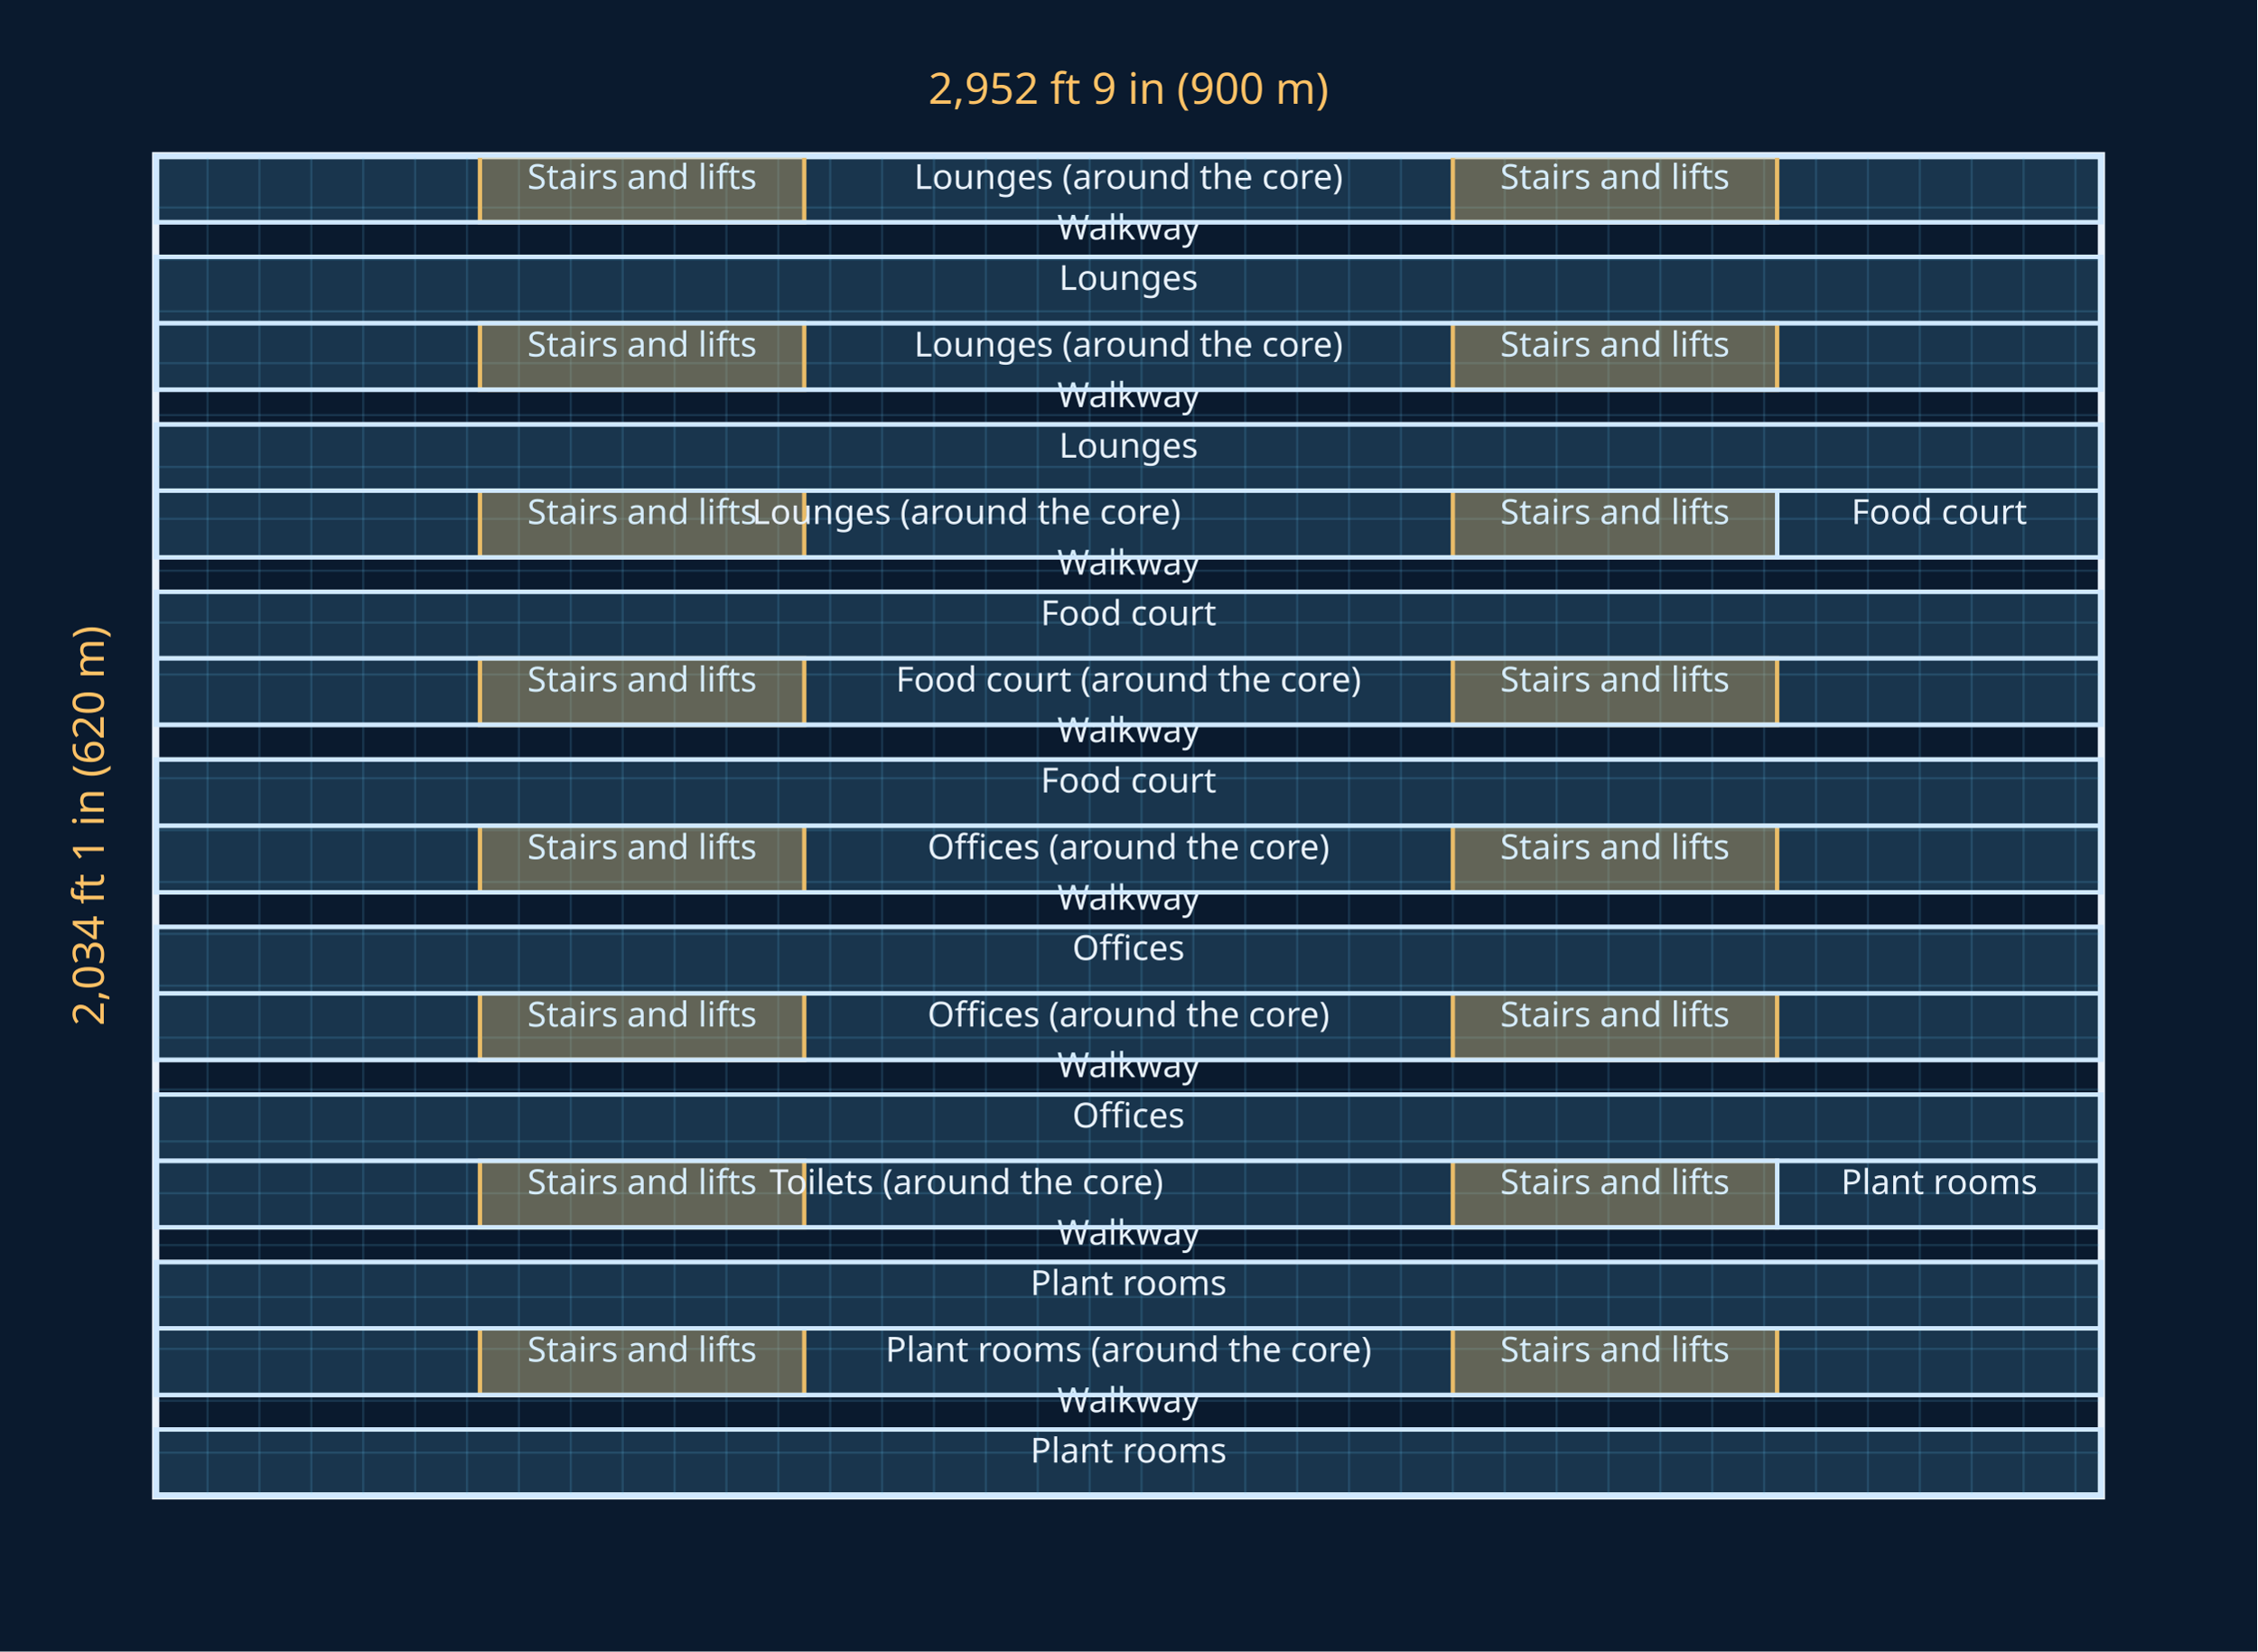
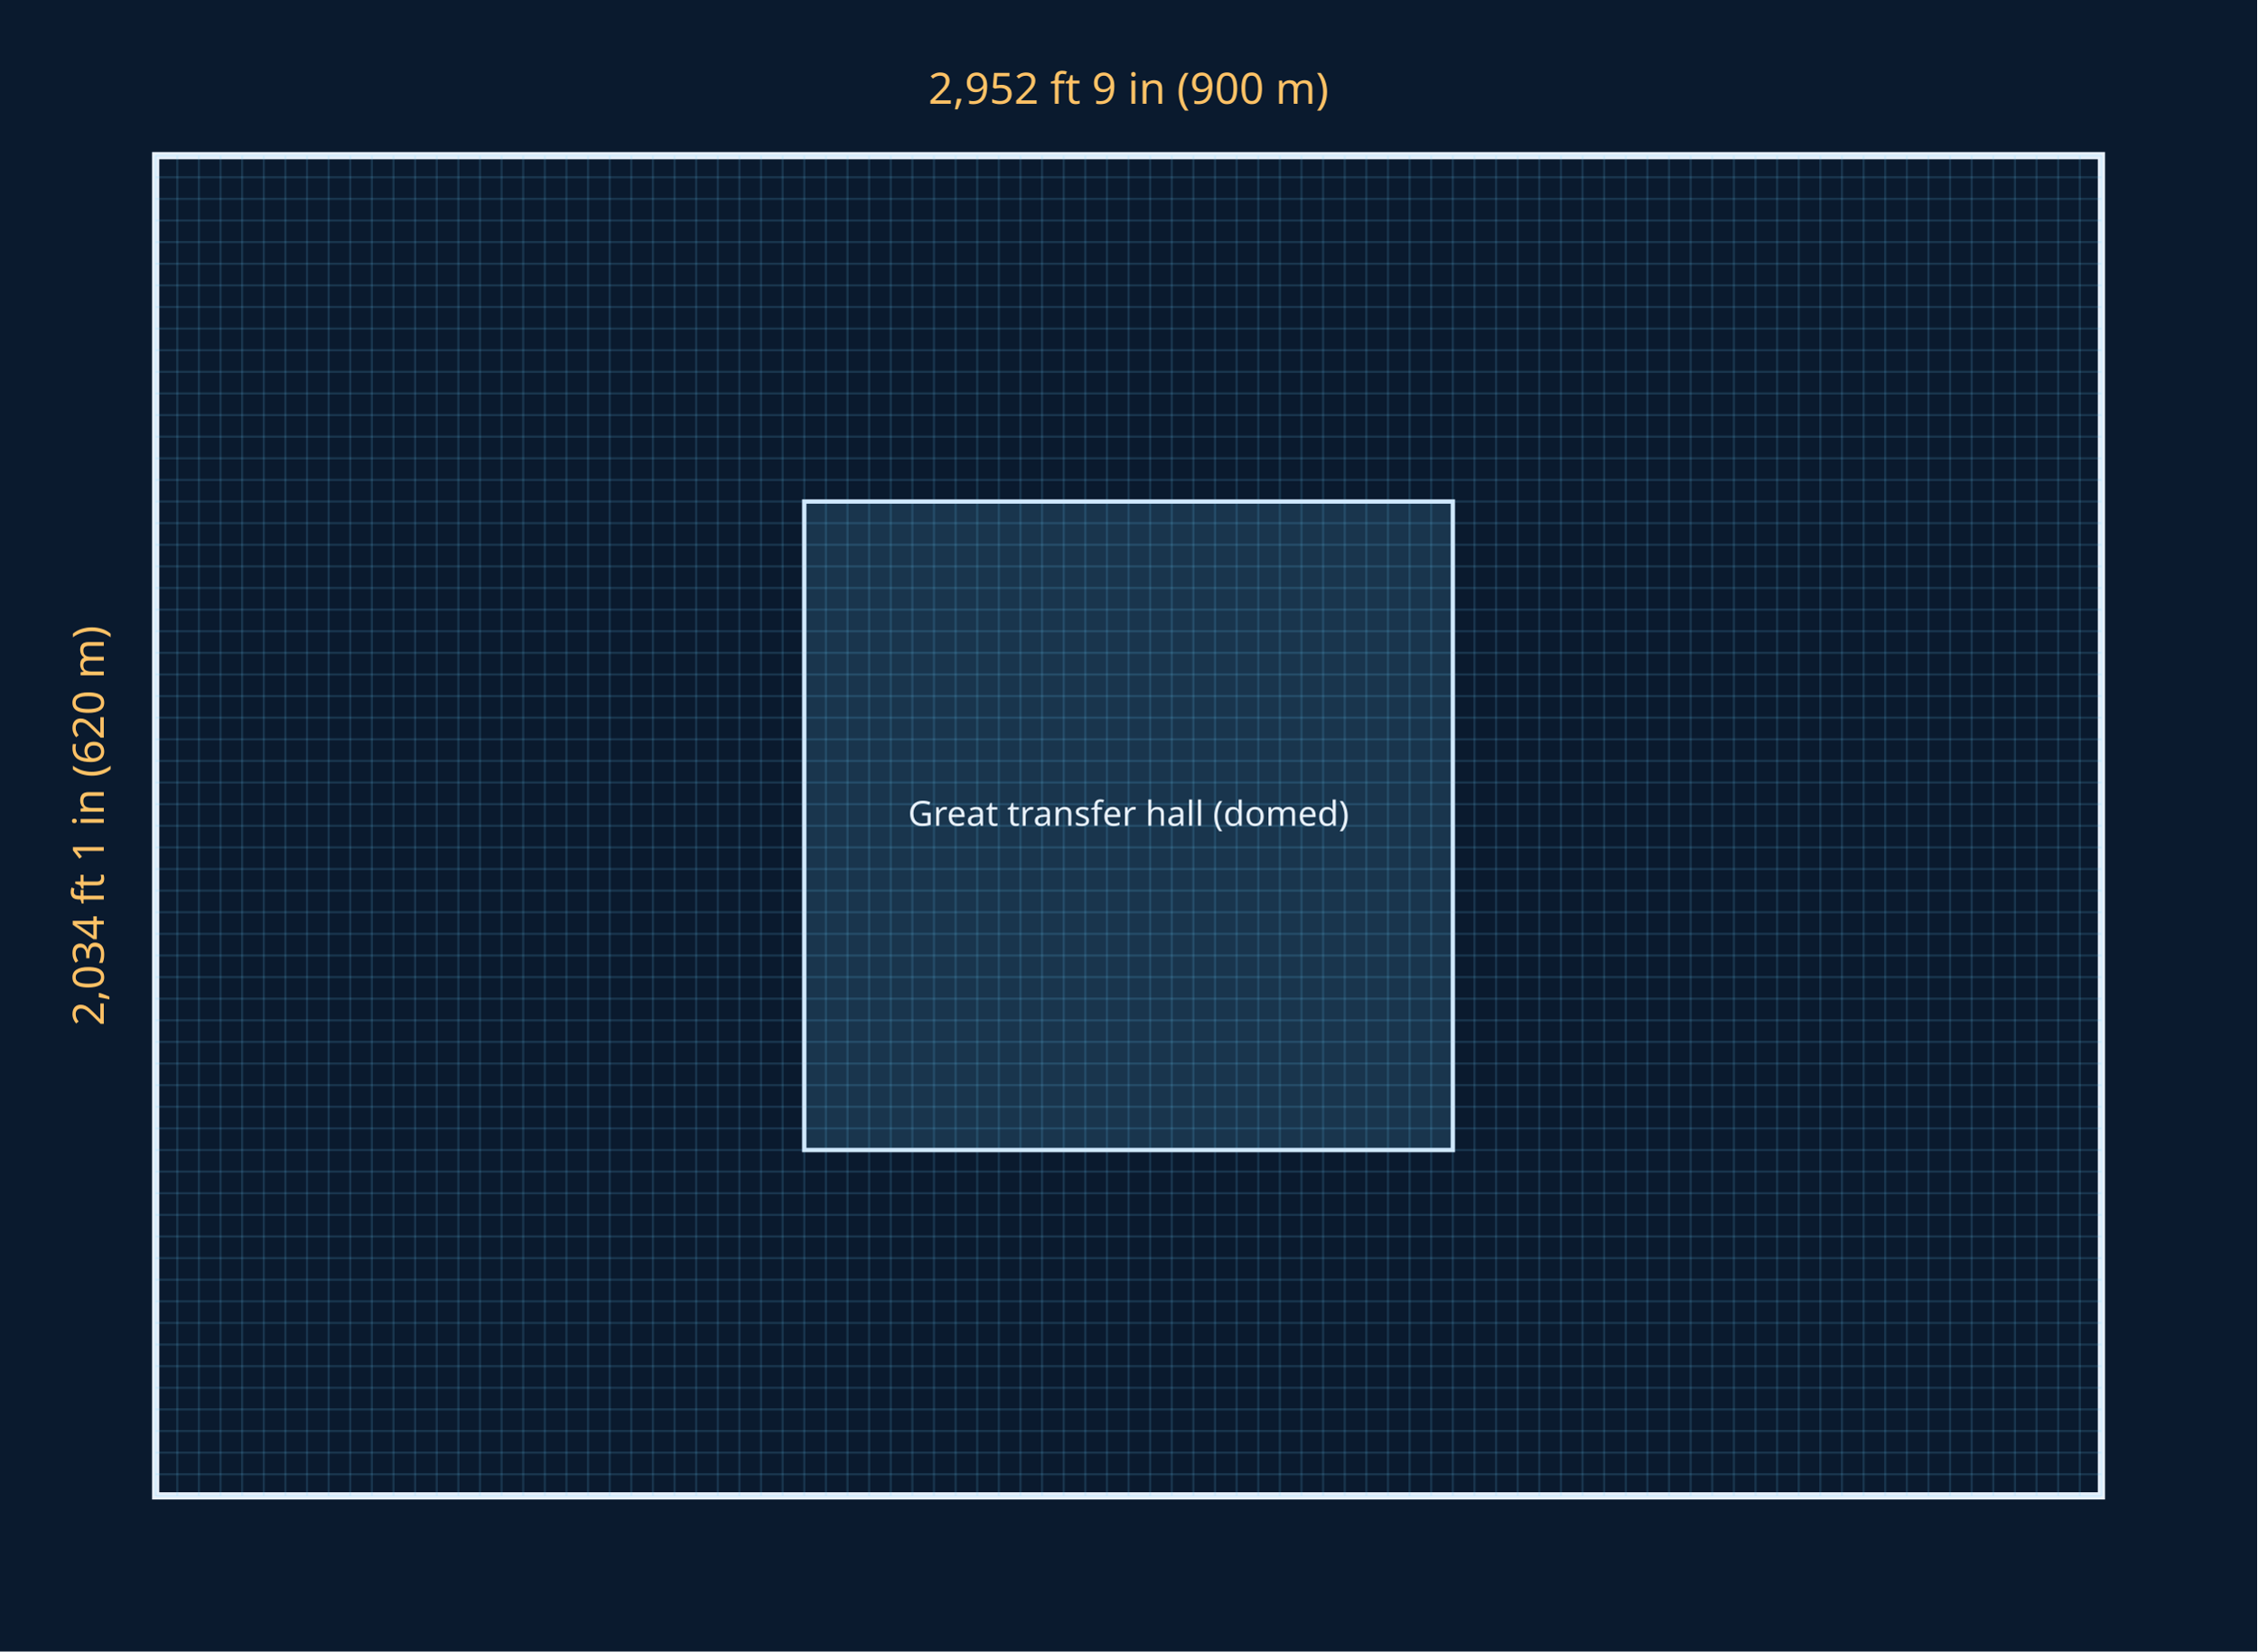
<svg xmlns="http://www.w3.org/2000/svg" viewBox="-72.0 -72.0 1044.0 764.0" font-family="Segoe UI, sans-serif">
  <rect x="-72.0" y="-72.0" width="1044.0" height="764.0" fill="#0a1a2e" />
  <rect x="0" y="0" width="900.0" height="620.0" fill="none" stroke="#e8f1fb" stroke-width="3.33" />
  <line x1="0.0" y1="0" x2="0.0" y2="620.0" stroke="#6fd0ff" stroke-opacity=".15" stroke-width="1.00" />
-   <line x1="24.0" y1="0" x2="24.0" y2="620.0" stroke="#6fd0ff" stroke-opacity=".15" stroke-width="1.00" />
-   <line x1="48.0" y1="0" x2="48.0" y2="620.0" stroke="#6fd0ff" stroke-opacity=".15" stroke-width="1.00" />
-   <line x1="72.0" y1="0" x2="72.0" y2="620.0" stroke="#6fd0ff" stroke-opacity=".15" stroke-width="1.00" />
-   <line x1="96.0" y1="0" x2="96.0" y2="620.0" stroke="#6fd0ff" stroke-opacity=".15" stroke-width="1.00" />
+   <line x1="10.0" y1="0" x2="10.0" y2="620.0" stroke="#6fd0ff" stroke-opacity=".15" stroke-width="1.00" />
+   <line x1="20.0" y1="0" x2="20.0" y2="620.0" stroke="#6fd0ff" stroke-opacity=".15" stroke-width="1.00" />
+   <line x1="30.0" y1="0" x2="30.0" y2="620.0" stroke="#6fd0ff" stroke-opacity=".15" stroke-width="1.00" />
+   <line x1="40.0" y1="0" x2="40.0" y2="620.0" stroke="#6fd0ff" stroke-opacity=".15" stroke-width="1.00" />
+   <line x1="50.0" y1="0" x2="50.0" y2="620.0" stroke="#6fd0ff" stroke-opacity=".15" stroke-width="1.00" />
+   <line x1="60.0" y1="0" x2="60.0" y2="620.0" stroke="#6fd0ff" stroke-opacity=".15" stroke-width="1.00" />
+   <line x1="70.0" y1="0" x2="70.0" y2="620.0" stroke="#6fd0ff" stroke-opacity=".15" stroke-width="1.00" />
+   <line x1="80.0" y1="0" x2="80.0" y2="620.0" stroke="#6fd0ff" stroke-opacity=".15" stroke-width="1.00" />
+   <line x1="90.0" y1="0" x2="90.0" y2="620.0" stroke="#6fd0ff" stroke-opacity=".15" stroke-width="1.00" />
+   <line x1="100.0" y1="0" x2="100.0" y2="620.0" stroke="#6fd0ff" stroke-opacity=".15" stroke-width="1.00" />
+   <line x1="110.0" y1="0" x2="110.0" y2="620.0" stroke="#6fd0ff" stroke-opacity=".15" stroke-width="1.00" />
  <line x1="120.0" y1="0" x2="120.0" y2="620.0" stroke="#6fd0ff" stroke-opacity=".15" stroke-width="1.00" />
-   <line x1="144.0" y1="0" x2="144.0" y2="620.0" stroke="#6fd0ff" stroke-opacity=".15" stroke-width="1.00" />
-   <line x1="168.0" y1="0" x2="168.0" y2="620.0" stroke="#6fd0ff" stroke-opacity=".15" stroke-width="1.00" />
-   <line x1="192.0" y1="0" x2="192.0" y2="620.0" stroke="#6fd0ff" stroke-opacity=".15" stroke-width="1.00" />
-   <line x1="216.0" y1="0" x2="216.0" y2="620.0" stroke="#6fd0ff" stroke-opacity=".15" stroke-width="1.00" />
+   <line x1="130.0" y1="0" x2="130.0" y2="620.0" stroke="#6fd0ff" stroke-opacity=".15" stroke-width="1.00" />
+   <line x1="140.0" y1="0" x2="140.0" y2="620.0" stroke="#6fd0ff" stroke-opacity=".15" stroke-width="1.00" />
+   <line x1="150.0" y1="0" x2="150.0" y2="620.0" stroke="#6fd0ff" stroke-opacity=".15" stroke-width="1.00" />
+   <line x1="160.0" y1="0" x2="160.0" y2="620.0" stroke="#6fd0ff" stroke-opacity=".15" stroke-width="1.00" />
+   <line x1="170.0" y1="0" x2="170.0" y2="620.0" stroke="#6fd0ff" stroke-opacity=".15" stroke-width="1.00" />
+   <line x1="180.0" y1="0" x2="180.0" y2="620.0" stroke="#6fd0ff" stroke-opacity=".15" stroke-width="1.00" />
+   <line x1="190.0" y1="0" x2="190.0" y2="620.0" stroke="#6fd0ff" stroke-opacity=".15" stroke-width="1.00" />
+   <line x1="200.0" y1="0" x2="200.0" y2="620.0" stroke="#6fd0ff" stroke-opacity=".15" stroke-width="1.00" />
+   <line x1="210.0" y1="0" x2="210.0" y2="620.0" stroke="#6fd0ff" stroke-opacity=".15" stroke-width="1.00" />
+   <line x1="220.0" y1="0" x2="220.0" y2="620.0" stroke="#6fd0ff" stroke-opacity=".15" stroke-width="1.00" />
+   <line x1="230.0" y1="0" x2="230.0" y2="620.0" stroke="#6fd0ff" stroke-opacity=".15" stroke-width="1.00" />
  <line x1="240.0" y1="0" x2="240.0" y2="620.0" stroke="#6fd0ff" stroke-opacity=".15" stroke-width="1.00" />
-   <line x1="264.0" y1="0" x2="264.0" y2="620.0" stroke="#6fd0ff" stroke-opacity=".15" stroke-width="1.00" />
-   <line x1="288.0" y1="0" x2="288.0" y2="620.0" stroke="#6fd0ff" stroke-opacity=".15" stroke-width="1.00" />
-   <line x1="312.0" y1="0" x2="312.0" y2="620.0" stroke="#6fd0ff" stroke-opacity=".15" stroke-width="1.00" />
-   <line x1="336.0" y1="0" x2="336.0" y2="620.0" stroke="#6fd0ff" stroke-opacity=".15" stroke-width="1.00" />
+   <line x1="250.0" y1="0" x2="250.0" y2="620.0" stroke="#6fd0ff" stroke-opacity=".15" stroke-width="1.00" />
+   <line x1="260.0" y1="0" x2="260.0" y2="620.0" stroke="#6fd0ff" stroke-opacity=".15" stroke-width="1.00" />
+   <line x1="270.0" y1="0" x2="270.0" y2="620.0" stroke="#6fd0ff" stroke-opacity=".15" stroke-width="1.00" />
+   <line x1="280.0" y1="0" x2="280.0" y2="620.0" stroke="#6fd0ff" stroke-opacity=".15" stroke-width="1.00" />
+   <line x1="290.0" y1="0" x2="290.0" y2="620.0" stroke="#6fd0ff" stroke-opacity=".15" stroke-width="1.00" />
+   <line x1="300.0" y1="0" x2="300.0" y2="620.0" stroke="#6fd0ff" stroke-opacity=".15" stroke-width="1.00" />
+   <line x1="310.0" y1="0" x2="310.0" y2="620.0" stroke="#6fd0ff" stroke-opacity=".15" stroke-width="1.00" />
+   <line x1="320.0" y1="0" x2="320.0" y2="620.0" stroke="#6fd0ff" stroke-opacity=".15" stroke-width="1.00" />
+   <line x1="330.0" y1="0" x2="330.0" y2="620.0" stroke="#6fd0ff" stroke-opacity=".15" stroke-width="1.00" />
+   <line x1="340.0" y1="0" x2="340.0" y2="620.0" stroke="#6fd0ff" stroke-opacity=".15" stroke-width="1.00" />
+   <line x1="350.0" y1="0" x2="350.0" y2="620.0" stroke="#6fd0ff" stroke-opacity=".15" stroke-width="1.00" />
  <line x1="360.0" y1="0" x2="360.0" y2="620.0" stroke="#6fd0ff" stroke-opacity=".15" stroke-width="1.00" />
-   <line x1="384.0" y1="0" x2="384.0" y2="620.0" stroke="#6fd0ff" stroke-opacity=".15" stroke-width="1.00" />
-   <line x1="408.0" y1="0" x2="408.0" y2="620.0" stroke="#6fd0ff" stroke-opacity=".15" stroke-width="1.00" />
-   <line x1="432.0" y1="0" x2="432.0" y2="620.0" stroke="#6fd0ff" stroke-opacity=".15" stroke-width="1.00" />
-   <line x1="456.0" y1="0" x2="456.0" y2="620.0" stroke="#6fd0ff" stroke-opacity=".15" stroke-width="1.00" />
+   <line x1="370.0" y1="0" x2="370.0" y2="620.0" stroke="#6fd0ff" stroke-opacity=".15" stroke-width="1.00" />
+   <line x1="380.0" y1="0" x2="380.0" y2="620.0" stroke="#6fd0ff" stroke-opacity=".15" stroke-width="1.00" />
+   <line x1="390.0" y1="0" x2="390.0" y2="620.0" stroke="#6fd0ff" stroke-opacity=".15" stroke-width="1.00" />
+   <line x1="400.0" y1="0" x2="400.0" y2="620.0" stroke="#6fd0ff" stroke-opacity=".15" stroke-width="1.00" />
+   <line x1="410.0" y1="0" x2="410.0" y2="620.0" stroke="#6fd0ff" stroke-opacity=".15" stroke-width="1.00" />
+   <line x1="420.0" y1="0" x2="420.0" y2="620.0" stroke="#6fd0ff" stroke-opacity=".15" stroke-width="1.00" />
+   <line x1="430.0" y1="0" x2="430.0" y2="620.0" stroke="#6fd0ff" stroke-opacity=".15" stroke-width="1.00" />
+   <line x1="440.0" y1="0" x2="440.0" y2="620.0" stroke="#6fd0ff" stroke-opacity=".15" stroke-width="1.00" />
+   <line x1="450.0" y1="0" x2="450.0" y2="620.0" stroke="#6fd0ff" stroke-opacity=".15" stroke-width="1.00" />
+   <line x1="460.0" y1="0" x2="460.0" y2="620.0" stroke="#6fd0ff" stroke-opacity=".15" stroke-width="1.00" />
+   <line x1="470.0" y1="0" x2="470.0" y2="620.0" stroke="#6fd0ff" stroke-opacity=".15" stroke-width="1.00" />
  <line x1="480.0" y1="0" x2="480.0" y2="620.0" stroke="#6fd0ff" stroke-opacity=".15" stroke-width="1.00" />
-   <line x1="504.0" y1="0" x2="504.0" y2="620.0" stroke="#6fd0ff" stroke-opacity=".15" stroke-width="1.00" />
-   <line x1="528.0" y1="0" x2="528.0" y2="620.0" stroke="#6fd0ff" stroke-opacity=".15" stroke-width="1.00" />
-   <line x1="552.0" y1="0" x2="552.0" y2="620.0" stroke="#6fd0ff" stroke-opacity=".15" stroke-width="1.00" />
-   <line x1="576.0" y1="0" x2="576.0" y2="620.0" stroke="#6fd0ff" stroke-opacity=".15" stroke-width="1.00" />
+   <line x1="490.0" y1="0" x2="490.0" y2="620.0" stroke="#6fd0ff" stroke-opacity=".15" stroke-width="1.00" />
+   <line x1="500.0" y1="0" x2="500.0" y2="620.0" stroke="#6fd0ff" stroke-opacity=".15" stroke-width="1.00" />
+   <line x1="510.0" y1="0" x2="510.0" y2="620.0" stroke="#6fd0ff" stroke-opacity=".15" stroke-width="1.00" />
+   <line x1="520.0" y1="0" x2="520.0" y2="620.0" stroke="#6fd0ff" stroke-opacity=".15" stroke-width="1.00" />
+   <line x1="530.0" y1="0" x2="530.0" y2="620.0" stroke="#6fd0ff" stroke-opacity=".15" stroke-width="1.00" />
+   <line x1="540.0" y1="0" x2="540.0" y2="620.0" stroke="#6fd0ff" stroke-opacity=".15" stroke-width="1.00" />
+   <line x1="550.0" y1="0" x2="550.0" y2="620.0" stroke="#6fd0ff" stroke-opacity=".15" stroke-width="1.00" />
+   <line x1="560.0" y1="0" x2="560.0" y2="620.0" stroke="#6fd0ff" stroke-opacity=".15" stroke-width="1.00" />
+   <line x1="570.0" y1="0" x2="570.0" y2="620.0" stroke="#6fd0ff" stroke-opacity=".15" stroke-width="1.00" />
+   <line x1="580.0" y1="0" x2="580.0" y2="620.0" stroke="#6fd0ff" stroke-opacity=".15" stroke-width="1.00" />
+   <line x1="590.0" y1="0" x2="590.0" y2="620.0" stroke="#6fd0ff" stroke-opacity=".15" stroke-width="1.00" />
  <line x1="600.0" y1="0" x2="600.0" y2="620.0" stroke="#6fd0ff" stroke-opacity=".15" stroke-width="1.00" />
-   <line x1="624.0" y1="0" x2="624.0" y2="620.0" stroke="#6fd0ff" stroke-opacity=".15" stroke-width="1.00" />
-   <line x1="648.0" y1="0" x2="648.0" y2="620.0" stroke="#6fd0ff" stroke-opacity=".15" stroke-width="1.00" />
-   <line x1="672.0" y1="0" x2="672.0" y2="620.0" stroke="#6fd0ff" stroke-opacity=".15" stroke-width="1.00" />
-   <line x1="696.0" y1="0" x2="696.0" y2="620.0" stroke="#6fd0ff" stroke-opacity=".15" stroke-width="1.00" />
+   <line x1="610.0" y1="0" x2="610.0" y2="620.0" stroke="#6fd0ff" stroke-opacity=".15" stroke-width="1.00" />
+   <line x1="620.0" y1="0" x2="620.0" y2="620.0" stroke="#6fd0ff" stroke-opacity=".15" stroke-width="1.00" />
+   <line x1="630.0" y1="0" x2="630.0" y2="620.0" stroke="#6fd0ff" stroke-opacity=".15" stroke-width="1.00" />
+   <line x1="640.0" y1="0" x2="640.0" y2="620.0" stroke="#6fd0ff" stroke-opacity=".15" stroke-width="1.00" />
+   <line x1="650.0" y1="0" x2="650.0" y2="620.0" stroke="#6fd0ff" stroke-opacity=".15" stroke-width="1.00" />
+   <line x1="660.0" y1="0" x2="660.0" y2="620.0" stroke="#6fd0ff" stroke-opacity=".15" stroke-width="1.00" />
+   <line x1="670.0" y1="0" x2="670.0" y2="620.0" stroke="#6fd0ff" stroke-opacity=".15" stroke-width="1.00" />
+   <line x1="680.0" y1="0" x2="680.0" y2="620.0" stroke="#6fd0ff" stroke-opacity=".15" stroke-width="1.00" />
+   <line x1="690.0" y1="0" x2="690.0" y2="620.0" stroke="#6fd0ff" stroke-opacity=".15" stroke-width="1.00" />
+   <line x1="700.0" y1="0" x2="700.0" y2="620.0" stroke="#6fd0ff" stroke-opacity=".15" stroke-width="1.00" />
+   <line x1="710.0" y1="0" x2="710.0" y2="620.0" stroke="#6fd0ff" stroke-opacity=".15" stroke-width="1.00" />
  <line x1="720.0" y1="0" x2="720.0" y2="620.0" stroke="#6fd0ff" stroke-opacity=".15" stroke-width="1.00" />
-   <line x1="744.0" y1="0" x2="744.0" y2="620.0" stroke="#6fd0ff" stroke-opacity=".15" stroke-width="1.00" />
-   <line x1="768.0" y1="0" x2="768.0" y2="620.0" stroke="#6fd0ff" stroke-opacity=".15" stroke-width="1.00" />
-   <line x1="792.0" y1="0" x2="792.0" y2="620.0" stroke="#6fd0ff" stroke-opacity=".15" stroke-width="1.00" />
-   <line x1="816.0" y1="0" x2="816.0" y2="620.0" stroke="#6fd0ff" stroke-opacity=".15" stroke-width="1.00" />
+   <line x1="730.0" y1="0" x2="730.0" y2="620.0" stroke="#6fd0ff" stroke-opacity=".15" stroke-width="1.00" />
+   <line x1="740.0" y1="0" x2="740.0" y2="620.0" stroke="#6fd0ff" stroke-opacity=".15" stroke-width="1.00" />
+   <line x1="750.0" y1="0" x2="750.0" y2="620.0" stroke="#6fd0ff" stroke-opacity=".15" stroke-width="1.00" />
+   <line x1="760.0" y1="0" x2="760.0" y2="620.0" stroke="#6fd0ff" stroke-opacity=".15" stroke-width="1.00" />
+   <line x1="770.0" y1="0" x2="770.0" y2="620.0" stroke="#6fd0ff" stroke-opacity=".15" stroke-width="1.00" />
+   <line x1="780.0" y1="0" x2="780.0" y2="620.0" stroke="#6fd0ff" stroke-opacity=".15" stroke-width="1.00" />
+   <line x1="790.0" y1="0" x2="790.0" y2="620.0" stroke="#6fd0ff" stroke-opacity=".15" stroke-width="1.00" />
+   <line x1="800.0" y1="0" x2="800.0" y2="620.0" stroke="#6fd0ff" stroke-opacity=".15" stroke-width="1.00" />
+   <line x1="810.0" y1="0" x2="810.0" y2="620.0" stroke="#6fd0ff" stroke-opacity=".15" stroke-width="1.00" />
+   <line x1="820.0" y1="0" x2="820.0" y2="620.0" stroke="#6fd0ff" stroke-opacity=".15" stroke-width="1.00" />
+   <line x1="830.0" y1="0" x2="830.0" y2="620.0" stroke="#6fd0ff" stroke-opacity=".15" stroke-width="1.00" />
  <line x1="840.0" y1="0" x2="840.0" y2="620.0" stroke="#6fd0ff" stroke-opacity=".15" stroke-width="1.00" />
-   <line x1="864.0" y1="0" x2="864.0" y2="620.0" stroke="#6fd0ff" stroke-opacity=".15" stroke-width="1.00" />
-   <line x1="888.0" y1="0" x2="888.0" y2="620.0" stroke="#6fd0ff" stroke-opacity=".15" stroke-width="1.00" />
+   <line x1="850.0" y1="0" x2="850.0" y2="620.0" stroke="#6fd0ff" stroke-opacity=".15" stroke-width="1.00" />
+   <line x1="860.0" y1="0" x2="860.0" y2="620.0" stroke="#6fd0ff" stroke-opacity=".15" stroke-width="1.00" />
+   <line x1="870.0" y1="0" x2="870.0" y2="620.0" stroke="#6fd0ff" stroke-opacity=".15" stroke-width="1.00" />
+   <line x1="880.0" y1="0" x2="880.0" y2="620.0" stroke="#6fd0ff" stroke-opacity=".15" stroke-width="1.00" />
+   <line x1="890.0" y1="0" x2="890.0" y2="620.0" stroke="#6fd0ff" stroke-opacity=".15" stroke-width="1.00" />
+   <line x1="900.0" y1="0" x2="900.0" y2="620.0" stroke="#6fd0ff" stroke-opacity=".15" stroke-width="1.00" />
  <line x1="0" y1="0.0" x2="900.0" y2="0.0" stroke="#6fd0ff" stroke-opacity=".15" stroke-width="1.00" />
-   <line x1="0" y1="24.0" x2="900.0" y2="24.0" stroke="#6fd0ff" stroke-opacity=".15" stroke-width="1.00" />
-   <line x1="0" y1="48.0" x2="900.0" y2="48.0" stroke="#6fd0ff" stroke-opacity=".15" stroke-width="1.00" />
-   <line x1="0" y1="72.0" x2="900.0" y2="72.0" stroke="#6fd0ff" stroke-opacity=".15" stroke-width="1.00" />
-   <line x1="0" y1="96.0" x2="900.0" y2="96.0" stroke="#6fd0ff" stroke-opacity=".15" stroke-width="1.00" />
+   <line x1="0" y1="10.0" x2="900.0" y2="10.0" stroke="#6fd0ff" stroke-opacity=".15" stroke-width="1.00" />
+   <line x1="0" y1="20.0" x2="900.0" y2="20.0" stroke="#6fd0ff" stroke-opacity=".15" stroke-width="1.00" />
+   <line x1="0" y1="30.0" x2="900.0" y2="30.0" stroke="#6fd0ff" stroke-opacity=".15" stroke-width="1.00" />
+   <line x1="0" y1="40.0" x2="900.0" y2="40.0" stroke="#6fd0ff" stroke-opacity=".15" stroke-width="1.00" />
+   <line x1="0" y1="50.0" x2="900.0" y2="50.0" stroke="#6fd0ff" stroke-opacity=".15" stroke-width="1.00" />
+   <line x1="0" y1="60.0" x2="900.0" y2="60.0" stroke="#6fd0ff" stroke-opacity=".15" stroke-width="1.00" />
+   <line x1="0" y1="70.0" x2="900.0" y2="70.0" stroke="#6fd0ff" stroke-opacity=".15" stroke-width="1.00" />
+   <line x1="0" y1="80.0" x2="900.0" y2="80.0" stroke="#6fd0ff" stroke-opacity=".15" stroke-width="1.00" />
+   <line x1="0" y1="90.0" x2="900.0" y2="90.0" stroke="#6fd0ff" stroke-opacity=".15" stroke-width="1.00" />
+   <line x1="0" y1="100.0" x2="900.0" y2="100.0" stroke="#6fd0ff" stroke-opacity=".15" stroke-width="1.00" />
+   <line x1="0" y1="110.0" x2="900.0" y2="110.0" stroke="#6fd0ff" stroke-opacity=".15" stroke-width="1.00" />
  <line x1="0" y1="120.0" x2="900.0" y2="120.0" stroke="#6fd0ff" stroke-opacity=".15" stroke-width="1.00" />
-   <line x1="0" y1="144.0" x2="900.0" y2="144.0" stroke="#6fd0ff" stroke-opacity=".15" stroke-width="1.00" />
-   <line x1="0" y1="168.0" x2="900.0" y2="168.0" stroke="#6fd0ff" stroke-opacity=".15" stroke-width="1.00" />
-   <line x1="0" y1="192.0" x2="900.0" y2="192.0" stroke="#6fd0ff" stroke-opacity=".15" stroke-width="1.00" />
-   <line x1="0" y1="216.0" x2="900.0" y2="216.0" stroke="#6fd0ff" stroke-opacity=".15" stroke-width="1.00" />
+   <line x1="0" y1="130.0" x2="900.0" y2="130.0" stroke="#6fd0ff" stroke-opacity=".15" stroke-width="1.00" />
+   <line x1="0" y1="140.0" x2="900.0" y2="140.0" stroke="#6fd0ff" stroke-opacity=".15" stroke-width="1.00" />
+   <line x1="0" y1="150.0" x2="900.0" y2="150.0" stroke="#6fd0ff" stroke-opacity=".15" stroke-width="1.00" />
+   <line x1="0" y1="160.0" x2="900.0" y2="160.0" stroke="#6fd0ff" stroke-opacity=".15" stroke-width="1.00" />
+   <line x1="0" y1="170.0" x2="900.0" y2="170.0" stroke="#6fd0ff" stroke-opacity=".15" stroke-width="1.00" />
+   <line x1="0" y1="180.0" x2="900.0" y2="180.0" stroke="#6fd0ff" stroke-opacity=".15" stroke-width="1.00" />
+   <line x1="0" y1="190.0" x2="900.0" y2="190.0" stroke="#6fd0ff" stroke-opacity=".15" stroke-width="1.00" />
+   <line x1="0" y1="200.0" x2="900.0" y2="200.0" stroke="#6fd0ff" stroke-opacity=".15" stroke-width="1.00" />
+   <line x1="0" y1="210.0" x2="900.0" y2="210.0" stroke="#6fd0ff" stroke-opacity=".15" stroke-width="1.00" />
+   <line x1="0" y1="220.0" x2="900.0" y2="220.0" stroke="#6fd0ff" stroke-opacity=".15" stroke-width="1.00" />
+   <line x1="0" y1="230.0" x2="900.0" y2="230.0" stroke="#6fd0ff" stroke-opacity=".15" stroke-width="1.00" />
  <line x1="0" y1="240.0" x2="900.0" y2="240.0" stroke="#6fd0ff" stroke-opacity=".15" stroke-width="1.00" />
-   <line x1="0" y1="264.0" x2="900.0" y2="264.0" stroke="#6fd0ff" stroke-opacity=".15" stroke-width="1.00" />
-   <line x1="0" y1="288.0" x2="900.0" y2="288.0" stroke="#6fd0ff" stroke-opacity=".15" stroke-width="1.00" />
-   <line x1="0" y1="312.0" x2="900.0" y2="312.0" stroke="#6fd0ff" stroke-opacity=".15" stroke-width="1.00" />
-   <line x1="0" y1="336.0" x2="900.0" y2="336.0" stroke="#6fd0ff" stroke-opacity=".15" stroke-width="1.00" />
+   <line x1="0" y1="250.0" x2="900.0" y2="250.0" stroke="#6fd0ff" stroke-opacity=".15" stroke-width="1.00" />
+   <line x1="0" y1="260.0" x2="900.0" y2="260.0" stroke="#6fd0ff" stroke-opacity=".15" stroke-width="1.00" />
+   <line x1="0" y1="270.0" x2="900.0" y2="270.0" stroke="#6fd0ff" stroke-opacity=".15" stroke-width="1.00" />
+   <line x1="0" y1="280.0" x2="900.0" y2="280.0" stroke="#6fd0ff" stroke-opacity=".15" stroke-width="1.00" />
+   <line x1="0" y1="290.0" x2="900.0" y2="290.0" stroke="#6fd0ff" stroke-opacity=".15" stroke-width="1.00" />
+   <line x1="0" y1="300.0" x2="900.0" y2="300.0" stroke="#6fd0ff" stroke-opacity=".15" stroke-width="1.00" />
+   <line x1="0" y1="310.0" x2="900.0" y2="310.0" stroke="#6fd0ff" stroke-opacity=".15" stroke-width="1.00" />
+   <line x1="0" y1="320.0" x2="900.0" y2="320.0" stroke="#6fd0ff" stroke-opacity=".15" stroke-width="1.00" />
+   <line x1="0" y1="330.0" x2="900.0" y2="330.0" stroke="#6fd0ff" stroke-opacity=".15" stroke-width="1.00" />
+   <line x1="0" y1="340.0" x2="900.0" y2="340.0" stroke="#6fd0ff" stroke-opacity=".15" stroke-width="1.00" />
+   <line x1="0" y1="350.0" x2="900.0" y2="350.0" stroke="#6fd0ff" stroke-opacity=".15" stroke-width="1.00" />
  <line x1="0" y1="360.0" x2="900.0" y2="360.0" stroke="#6fd0ff" stroke-opacity=".15" stroke-width="1.00" />
-   <line x1="0" y1="384.0" x2="900.0" y2="384.0" stroke="#6fd0ff" stroke-opacity=".15" stroke-width="1.00" />
-   <line x1="0" y1="408.0" x2="900.0" y2="408.0" stroke="#6fd0ff" stroke-opacity=".15" stroke-width="1.00" />
-   <line x1="0" y1="432.0" x2="900.0" y2="432.0" stroke="#6fd0ff" stroke-opacity=".15" stroke-width="1.00" />
-   <line x1="0" y1="456.0" x2="900.0" y2="456.0" stroke="#6fd0ff" stroke-opacity=".15" stroke-width="1.00" />
+   <line x1="0" y1="370.0" x2="900.0" y2="370.0" stroke="#6fd0ff" stroke-opacity=".15" stroke-width="1.00" />
+   <line x1="0" y1="380.0" x2="900.0" y2="380.0" stroke="#6fd0ff" stroke-opacity=".15" stroke-width="1.00" />
+   <line x1="0" y1="390.0" x2="900.0" y2="390.0" stroke="#6fd0ff" stroke-opacity=".15" stroke-width="1.00" />
+   <line x1="0" y1="400.0" x2="900.0" y2="400.0" stroke="#6fd0ff" stroke-opacity=".15" stroke-width="1.00" />
+   <line x1="0" y1="410.0" x2="900.0" y2="410.0" stroke="#6fd0ff" stroke-opacity=".15" stroke-width="1.00" />
+   <line x1="0" y1="420.0" x2="900.0" y2="420.0" stroke="#6fd0ff" stroke-opacity=".15" stroke-width="1.00" />
+   <line x1="0" y1="430.0" x2="900.0" y2="430.0" stroke="#6fd0ff" stroke-opacity=".15" stroke-width="1.00" />
+   <line x1="0" y1="440.0" x2="900.0" y2="440.0" stroke="#6fd0ff" stroke-opacity=".15" stroke-width="1.00" />
+   <line x1="0" y1="450.0" x2="900.0" y2="450.0" stroke="#6fd0ff" stroke-opacity=".15" stroke-width="1.00" />
+   <line x1="0" y1="460.0" x2="900.0" y2="460.0" stroke="#6fd0ff" stroke-opacity=".15" stroke-width="1.00" />
+   <line x1="0" y1="470.0" x2="900.0" y2="470.0" stroke="#6fd0ff" stroke-opacity=".15" stroke-width="1.00" />
  <line x1="0" y1="480.0" x2="900.0" y2="480.0" stroke="#6fd0ff" stroke-opacity=".15" stroke-width="1.00" />
-   <line x1="0" y1="504.0" x2="900.0" y2="504.0" stroke="#6fd0ff" stroke-opacity=".15" stroke-width="1.00" />
-   <line x1="0" y1="528.0" x2="900.0" y2="528.0" stroke="#6fd0ff" stroke-opacity=".15" stroke-width="1.00" />
-   <line x1="0" y1="552.0" x2="900.0" y2="552.0" stroke="#6fd0ff" stroke-opacity=".15" stroke-width="1.00" />
-   <line x1="0" y1="576.0" x2="900.0" y2="576.0" stroke="#6fd0ff" stroke-opacity=".15" stroke-width="1.00" />
+   <line x1="0" y1="490.0" x2="900.0" y2="490.0" stroke="#6fd0ff" stroke-opacity=".15" stroke-width="1.00" />
+   <line x1="0" y1="500.0" x2="900.0" y2="500.0" stroke="#6fd0ff" stroke-opacity=".15" stroke-width="1.00" />
+   <line x1="0" y1="510.0" x2="900.0" y2="510.0" stroke="#6fd0ff" stroke-opacity=".15" stroke-width="1.00" />
+   <line x1="0" y1="520.0" x2="900.0" y2="520.0" stroke="#6fd0ff" stroke-opacity=".15" stroke-width="1.00" />
+   <line x1="0" y1="530.0" x2="900.0" y2="530.0" stroke="#6fd0ff" stroke-opacity=".15" stroke-width="1.00" />
+   <line x1="0" y1="540.0" x2="900.0" y2="540.0" stroke="#6fd0ff" stroke-opacity=".15" stroke-width="1.00" />
+   <line x1="0" y1="550.0" x2="900.0" y2="550.0" stroke="#6fd0ff" stroke-opacity=".15" stroke-width="1.00" />
+   <line x1="0" y1="560.0" x2="900.0" y2="560.0" stroke="#6fd0ff" stroke-opacity=".15" stroke-width="1.00" />
+   <line x1="0" y1="570.0" x2="900.0" y2="570.0" stroke="#6fd0ff" stroke-opacity=".15" stroke-width="1.00" />
+   <line x1="0" y1="580.0" x2="900.0" y2="580.0" stroke="#6fd0ff" stroke-opacity=".15" stroke-width="1.00" />
+   <line x1="0" y1="590.0" x2="900.0" y2="590.0" stroke="#6fd0ff" stroke-opacity=".15" stroke-width="1.00" />
  <line x1="0" y1="600.0" x2="900.0" y2="600.0" stroke="#6fd0ff" stroke-opacity=".15" stroke-width="1.00" />
-   <polygon points="150.0,0.0 300.0,0.0 300.0,30.8 150.0,30.8" fill="rgba(255,184,77,.35)" stroke="#ffb84d" stroke-width="2.00" />
-   <text x="225.0" y="15.4" font-size="16.0" fill="#e8f1fb" text-anchor="middle">Stairs and lifts</text>
-   <polygon points="600.0,0.0 750.0,0.0 750.0,30.8 600.0,30.8" fill="rgba(255,184,77,.35)" stroke="#ffb84d" stroke-width="2.00" />
-   <text x="675.0" y="15.4" font-size="16.0" fill="#e8f1fb" text-anchor="middle">Stairs and lifts</text>
-   <polygon points="150.0,77.5 300.0,77.5 300.0,108.3 150.0,108.3" fill="rgba(255,184,77,.35)" stroke="#ffb84d" stroke-width="2.00" />
-   <text x="225.0" y="92.9" font-size="16.0" fill="#e8f1fb" text-anchor="middle">Stairs and lifts</text>
-   <polygon points="600.0,77.5 750.0,77.5 750.0,108.3 600.0,108.3" fill="rgba(255,184,77,.35)" stroke="#ffb84d" stroke-width="2.00" />
-   <text x="675.0" y="92.9" font-size="16.0" fill="#e8f1fb" text-anchor="middle">Stairs and lifts</text>
-   <polygon points="150.0,155.0 300.0,155.0 300.0,185.8 150.0,185.8" fill="rgba(255,184,77,.35)" stroke="#ffb84d" stroke-width="2.00" />
-   <text x="225.0" y="170.4" font-size="16.0" fill="#e8f1fb" text-anchor="middle">Stairs and lifts</text>
-   <polygon points="600.0,155.0 750.0,155.0 750.0,185.8 600.0,185.8" fill="rgba(255,184,77,.35)" stroke="#ffb84d" stroke-width="2.00" />
-   <text x="675.0" y="170.4" font-size="16.0" fill="#e8f1fb" text-anchor="middle">Stairs and lifts</text>
-   <polygon points="150.0,232.5 300.0,232.5 300.0,263.3 150.0,263.3" fill="rgba(255,184,77,.35)" stroke="#ffb84d" stroke-width="2.00" />
-   <text x="225.0" y="247.9" font-size="16.0" fill="#e8f1fb" text-anchor="middle">Stairs and lifts</text>
-   <polygon points="600.0,232.5 750.0,232.5 750.0,263.3 600.0,263.3" fill="rgba(255,184,77,.35)" stroke="#ffb84d" stroke-width="2.00" />
-   <text x="675.0" y="247.9" font-size="16.0" fill="#e8f1fb" text-anchor="middle">Stairs and lifts</text>
-   <polygon points="150.0,310.0 300.0,310.0 300.0,340.8 150.0,340.8" fill="rgba(255,184,77,.35)" stroke="#ffb84d" stroke-width="2.00" />
-   <text x="225.0" y="325.4" font-size="16.0" fill="#e8f1fb" text-anchor="middle">Stairs and lifts</text>
-   <polygon points="600.0,310.0 750.0,310.0 750.0,340.8 600.0,340.8" fill="rgba(255,184,77,.35)" stroke="#ffb84d" stroke-width="2.00" />
-   <text x="675.0" y="325.4" font-size="16.0" fill="#e8f1fb" text-anchor="middle">Stairs and lifts</text>
-   <polygon points="150.0,387.5 300.0,387.5 300.0,418.3 150.0,418.3" fill="rgba(255,184,77,.35)" stroke="#ffb84d" stroke-width="2.00" />
-   <text x="225.0" y="402.9" font-size="16.0" fill="#e8f1fb" text-anchor="middle">Stairs and lifts</text>
-   <polygon points="600.0,387.5 750.0,387.5 750.0,418.3 600.0,418.3" fill="rgba(255,184,77,.35)" stroke="#ffb84d" stroke-width="2.00" />
-   <text x="675.0" y="402.9" font-size="16.0" fill="#e8f1fb" text-anchor="middle">Stairs and lifts</text>
-   <polygon points="150.0,465.0 300.0,465.0 300.0,495.8 150.0,495.8" fill="rgba(255,184,77,.35)" stroke="#ffb84d" stroke-width="2.00" />
-   <text x="225.0" y="480.4" font-size="16.0" fill="#e8f1fb" text-anchor="middle">Stairs and lifts</text>
-   <polygon points="600.0,465.0 750.0,465.0 750.0,495.8 600.0,495.8" fill="rgba(255,184,77,.35)" stroke="#ffb84d" stroke-width="2.00" />
-   <text x="675.0" y="480.4" font-size="16.0" fill="#e8f1fb" text-anchor="middle">Stairs and lifts</text>
-   <polygon points="150.0,542.5 300.0,542.5 300.0,573.3 150.0,573.3" fill="rgba(255,184,77,.35)" stroke="#ffb84d" stroke-width="2.00" />
-   <text x="225.0" y="557.9" font-size="16.0" fill="#e8f1fb" text-anchor="middle">Stairs and lifts</text>
-   <polygon points="600.0,542.5 750.0,542.5 750.0,573.3 600.0,573.3" fill="rgba(255,184,77,.35)" stroke="#ffb84d" stroke-width="2.00" />
-   <text x="675.0" y="557.9" font-size="16.0" fill="#e8f1fb" text-anchor="middle">Stairs and lifts</text>
-   <polygon points="0.0,30.8 900.0,30.8 900.0,46.8 0.0,46.8" fill="none" stroke="#e8f1fb" stroke-width="2.00" />
-   <text x="450.0" y="38.8" font-size="16.0" fill="#e8f1fb" text-anchor="middle">Walkway</text>
-   <polygon points="0.0,108.3 900.0,108.3 900.0,124.3 0.0,124.3" fill="none" stroke="#e8f1fb" stroke-width="2.00" />
-   <text x="450.0" y="116.3" font-size="16.0" fill="#e8f1fb" text-anchor="middle">Walkway</text>
-   <polygon points="0.0,185.8 900.0,185.8 900.0,201.8 0.0,201.8" fill="none" stroke="#e8f1fb" stroke-width="2.00" />
-   <text x="450.0" y="193.8" font-size="16.0" fill="#e8f1fb" text-anchor="middle">Walkway</text>
-   <polygon points="0.0,263.3 900.0,263.3 900.0,279.3 0.0,279.3" fill="none" stroke="#e8f1fb" stroke-width="2.00" />
-   <text x="450.0" y="271.3" font-size="16.0" fill="#e8f1fb" text-anchor="middle">Walkway</text>
-   <polygon points="0.0,340.8 900.0,340.8 900.0,356.8 0.0,356.8" fill="none" stroke="#e8f1fb" stroke-width="2.00" />
-   <text x="450.0" y="348.8" font-size="16.0" fill="#e8f1fb" text-anchor="middle">Walkway</text>
-   <polygon points="0.0,418.3 900.0,418.3 900.0,434.3 0.0,434.3" fill="none" stroke="#e8f1fb" stroke-width="2.00" />
-   <text x="450.0" y="426.3" font-size="16.0" fill="#e8f1fb" text-anchor="middle">Walkway</text>
-   <polygon points="0.0,495.8 900.0,495.8 900.0,511.8 0.0,511.8" fill="none" stroke="#e8f1fb" stroke-width="2.00" />
-   <text x="450.0" y="503.8" font-size="16.0" fill="#e8f1fb" text-anchor="middle">Walkway</text>
-   <polygon points="0.0,573.3 900.0,573.3 900.0,589.3 0.0,589.3" fill="none" stroke="#e8f1fb" stroke-width="2.00" />
-   <text x="450.0" y="581.3" font-size="16.0" fill="#e8f1fb" text-anchor="middle">Walkway</text>
-   <polygon points="0.0,0.0 900.0,0.0 900.0,30.8 0.0,30.8" fill="rgba(111,208,255,.15)" stroke="#cfe8ff" stroke-width="2.00" />
-   <text x="450.0" y="15.4" font-size="16.0" fill="#e8f1fb" text-anchor="middle">Lounges (around the core)</text>
-   <polygon points="0.0,46.8 900.0,46.8 900.0,77.5 0.0,77.5" fill="rgba(111,208,255,.15)" stroke="#cfe8ff" stroke-width="2.00" />
-   <text x="450.0" y="62.1" font-size="16.0" fill="#e8f1fb" text-anchor="middle">Lounges</text>
-   <polygon points="0.0,77.5 900.0,77.5 900.0,108.3 0.0,108.3" fill="rgba(111,208,255,.15)" stroke="#cfe8ff" stroke-width="2.00" />
-   <text x="450.0" y="92.9" font-size="16.0" fill="#e8f1fb" text-anchor="middle">Lounges (around the core)</text>
-   <polygon points="0.0,124.3 900.0,124.3 900.0,155.0 0.0,155.0" fill="rgba(111,208,255,.15)" stroke="#cfe8ff" stroke-width="2.00" />
-   <text x="450.0" y="139.7" font-size="16.0" fill="#e8f1fb" text-anchor="middle">Lounges</text>
-   <polygon points="0.0,155.0 750.0,155.0 750.0,185.8 0.0,185.8" fill="rgba(111,208,255,.15)" stroke="#cfe8ff" stroke-width="2.00" />
-   <text x="375.0" y="170.4" font-size="16.0" fill="#e8f1fb" text-anchor="middle">Lounges (around the core)</text>
-   <polygon points="750.0,155.0 900.0,155.0 900.0,185.8 750.0,185.8" fill="rgba(111,208,255,.15)" stroke="#cfe8ff" stroke-width="2.00" />
-   <text x="825.0" y="170.4" font-size="16.0" fill="#e8f1fb" text-anchor="middle">Food court</text>
-   <polygon points="0.0,201.8 900.0,201.8 900.0,232.5 0.0,232.5" fill="rgba(111,208,255,.15)" stroke="#cfe8ff" stroke-width="2.00" />
-   <text x="450.0" y="217.2" font-size="16.0" fill="#e8f1fb" text-anchor="middle">Food court</text>
-   <polygon points="0.0,232.5 900.0,232.5 900.0,263.3 0.0,263.3" fill="rgba(111,208,255,.15)" stroke="#cfe8ff" stroke-width="2.00" />
-   <text x="450.0" y="247.9" font-size="16.0" fill="#e8f1fb" text-anchor="middle">Food court (around the core)</text>
-   <polygon points="0.0,279.3 900.0,279.3 900.0,310.0 0.0,310.0" fill="rgba(111,208,255,.15)" stroke="#cfe8ff" stroke-width="2.00" />
-   <text x="450.0" y="294.6" font-size="16.0" fill="#e8f1fb" text-anchor="middle">Food court</text>
-   <polygon points="0.0,310.0 900.0,310.0 900.0,340.8 0.0,340.8" fill="rgba(111,208,255,.15)" stroke="#cfe8ff" stroke-width="2.00" />
-   <text x="450.0" y="325.4" font-size="16.0" fill="#e8f1fb" text-anchor="middle">Offices (around the core)</text>
-   <polygon points="0.0,356.8 900.0,356.8 900.0,387.5 0.0,387.5" fill="rgba(111,208,255,.15)" stroke="#cfe8ff" stroke-width="2.00" />
-   <text x="450.0" y="372.1" font-size="16.0" fill="#e8f1fb" text-anchor="middle">Offices</text>
-   <polygon points="0.0,387.5 900.0,387.5 900.0,418.3 0.0,418.3" fill="rgba(111,208,255,.15)" stroke="#cfe8ff" stroke-width="2.00" />
-   <text x="450.0" y="402.9" font-size="16.0" fill="#e8f1fb" text-anchor="middle">Offices (around the core)</text>
-   <polygon points="0.0,434.3 900.0,434.3 900.0,465.0 0.0,465.0" fill="rgba(111,208,255,.15)" stroke="#cfe8ff" stroke-width="2.00" />
-   <text x="450.0" y="449.6" font-size="16.0" fill="#e8f1fb" text-anchor="middle">Offices</text>
-   <polygon points="0.0,465.0 750.0,465.0 750.0,495.8 0.0,495.8" fill="rgba(111,208,255,.15)" stroke="#cfe8ff" stroke-width="2.00" />
-   <text x="375.0" y="480.4" font-size="16.0" fill="#e8f1fb" text-anchor="middle">Toilets (around the core)</text>
-   <polygon points="750.0,465.0 900.0,465.0 900.0,495.8 750.0,495.8" fill="rgba(111,208,255,.15)" stroke="#cfe8ff" stroke-width="2.00" />
-   <text x="825.0" y="480.4" font-size="16.0" fill="#e8f1fb" text-anchor="middle">Plant rooms</text>
-   <polygon points="0.0,511.8 900.0,511.8 900.0,542.5 0.0,542.5" fill="rgba(111,208,255,.15)" stroke="#cfe8ff" stroke-width="2.00" />
-   <text x="450.0" y="527.1" font-size="16.0" fill="#e8f1fb" text-anchor="middle">Plant rooms</text>
-   <polygon points="0.0,542.5 900.0,542.5 900.0,573.3 0.0,573.3" fill="rgba(111,208,255,.15)" stroke="#cfe8ff" stroke-width="2.00" />
-   <text x="450.0" y="557.9" font-size="16.0" fill="#e8f1fb" text-anchor="middle">Plant rooms (around the core)</text>
-   <polygon points="0.0,589.3 900.0,589.3 900.0,620.0 0.0,620.0" fill="rgba(111,208,255,.15)" stroke="#cfe8ff" stroke-width="2.00" />
-   <text x="450.0" y="604.6" font-size="16.0" fill="#e8f1fb" text-anchor="middle">Plant rooms</text>
+   <line x1="0" y1="610.0" x2="900.0" y2="610.0" stroke="#6fd0ff" stroke-opacity=".15" stroke-width="1.00" />
+   <line x1="0" y1="620.0" x2="900.0" y2="620.0" stroke="#6fd0ff" stroke-opacity=".15" stroke-width="1.00" />
+   <polygon points="300.0,160.0 600.0,160.0 600.0,460.0 300.0,460.0" fill="rgba(111,208,255,.15)" stroke="#cfe8ff" stroke-width="2.00" />
+   <text x="450.0" y="310.0" font-size="16.0" fill="#e8f1fb" text-anchor="middle">Great transfer hall (domed)</text>
  <text x="450.0" y="-24.0" font-size="20.0" fill="#ffc266" text-anchor="middle">2,952 ft 9 in (900 m)</text>
  <text x="-24.0" y="310.0" font-size="20.0" fill="#ffc266" text-anchor="middle" transform="rotate(-90 -24.0 310.0)">2,034 ft 1 in (620 m)</text>
</svg>
